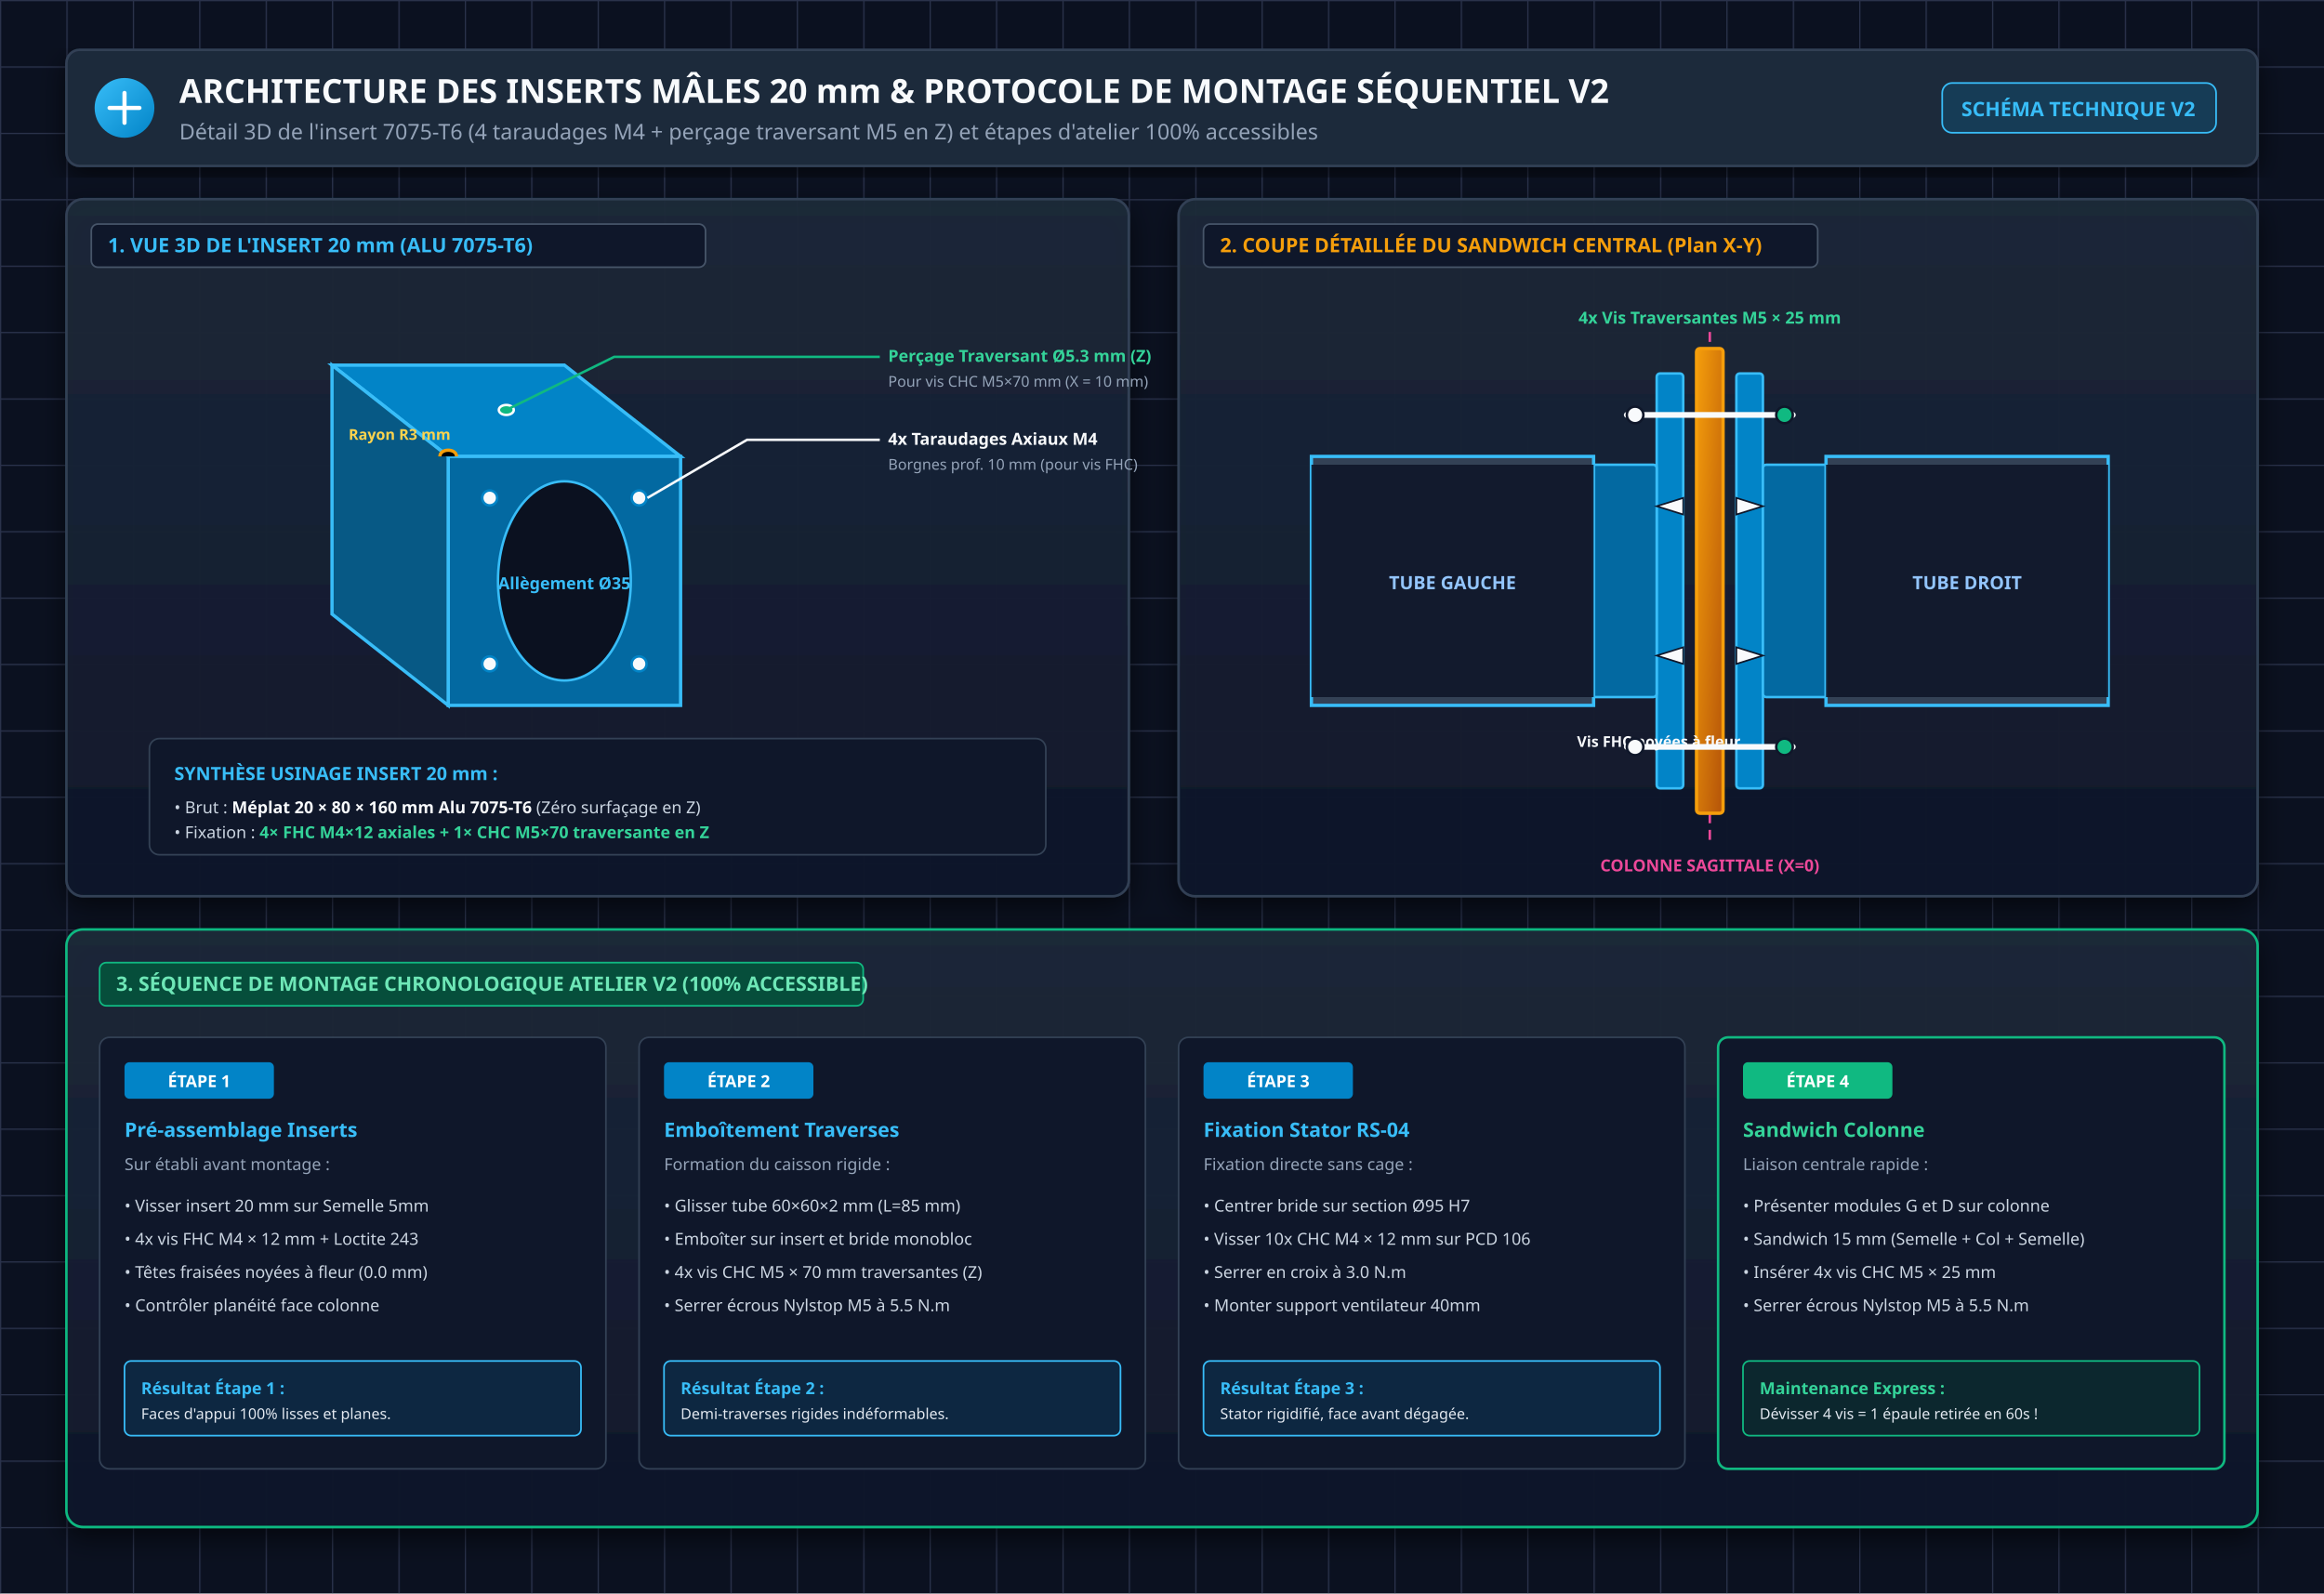
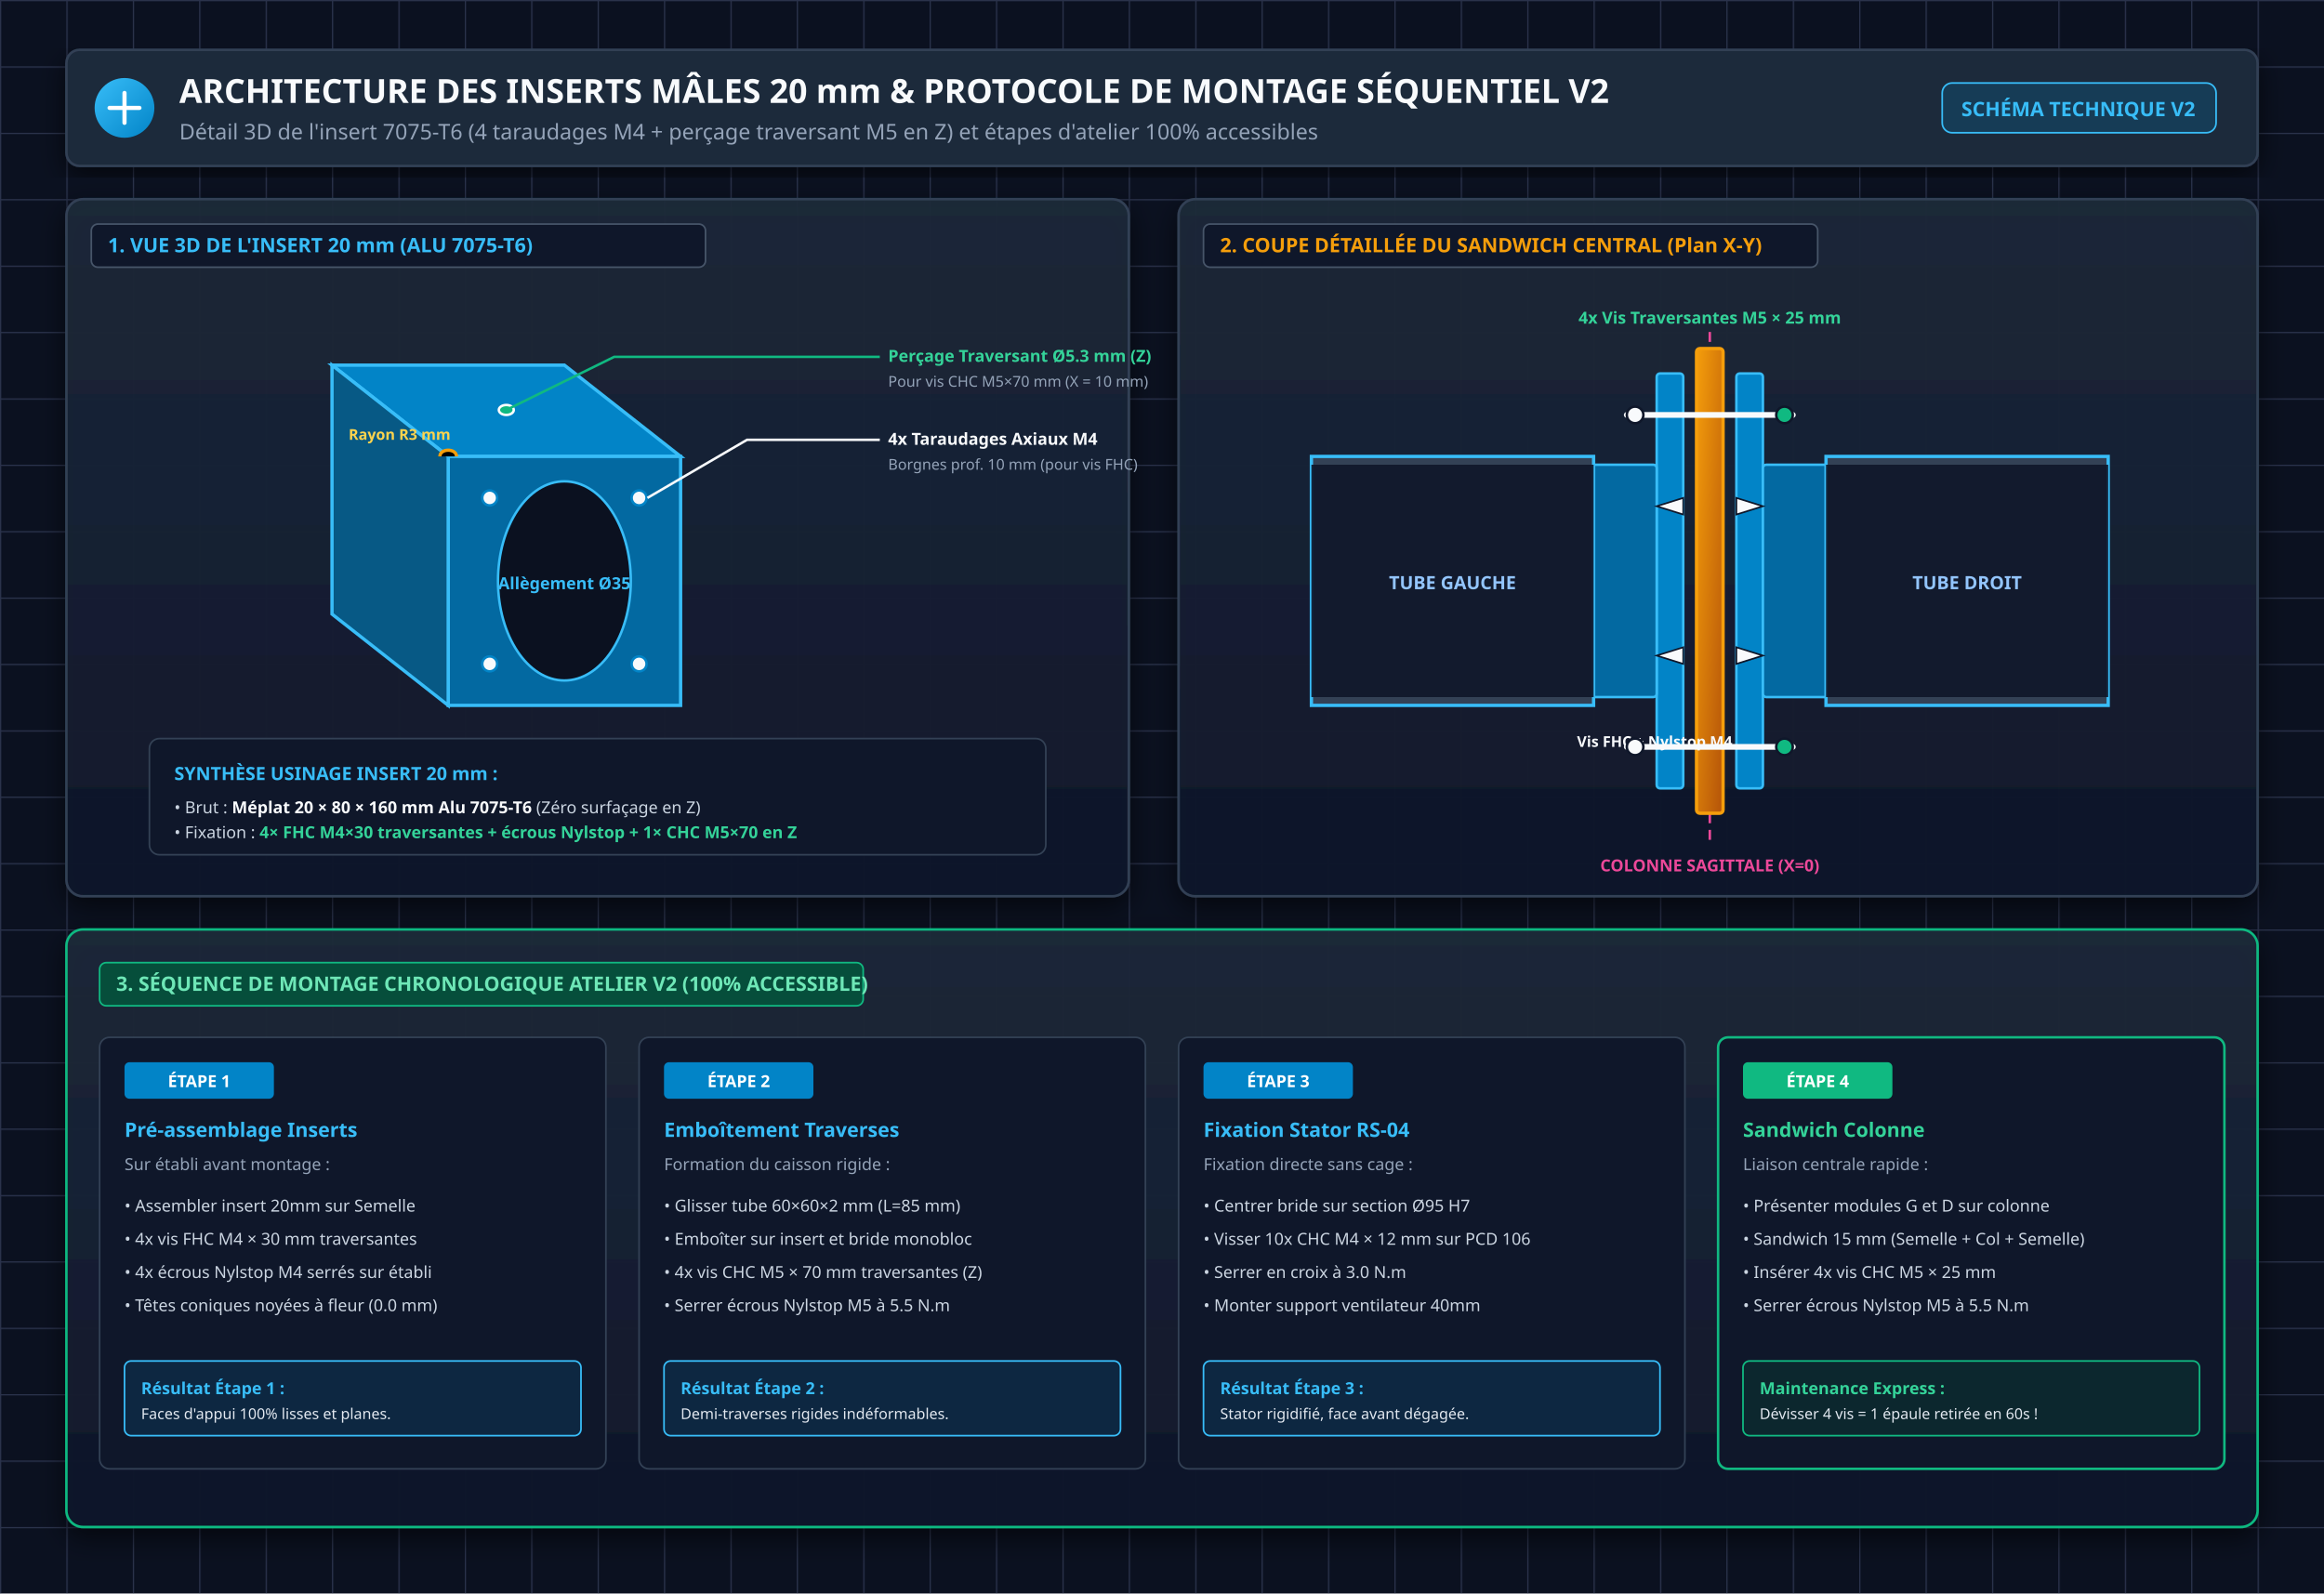
<svg xmlns="http://www.w3.org/2000/svg" viewBox="0 0 1400 960" width="100%" height="100%">
  <defs>
    <pattern id="grid-pattern-taraud" width="40" height="40" patternUnits="userSpaceOnUse">
      <path d="M 40 0 L 0 0 0 40" fill="none" stroke="#1e293b" stroke-width="1" />
      <path d="M 200 0 L 0 0 0 200" fill="none" stroke="#2a324b" stroke-width="1.5" />
    </pattern>
    <linearGradient id="grad-sky-t" x1="0%" y1="0%" x2="100%" y2="100%">
      <stop offset="0%" stop-color="#38bdf8" />
      <stop offset="100%" stop-color="#0284c7" />
    </linearGradient>
    <linearGradient id="grad-amber-t" x1="0%" y1="0%" x2="100%" y2="100%">
      <stop offset="0%" stop-color="#f59e0b" />
      <stop offset="100%" stop-color="#b45309" />
    </linearGradient>
    <linearGradient id="grad-emerald-t" x1="0%" y1="0%" x2="100%" y2="100%">
      <stop offset="0%" stop-color="#10b981" />
      <stop offset="100%" stop-color="#047857" />
    </linearGradient>
    <linearGradient id="grad-card-t" x1="0%" y1="0%" x2="0%" y2="100%">
      <stop offset="0%" stop-color="#1e293b" stop-opacity="0.95" />
      <stop offset="100%" stop-color="#0f172a" stop-opacity="0.95" />
    </linearGradient>
    <filter id="drop-shadow-taraud" x="-10%" y="-10%" width="120%" height="120%">
      <feDropShadow dx="0" dy="6" stdDeviation="8" flood-color="#000000" flood-opacity="0.6" />
    </filter>
  </defs>
  <rect width="1400" height="960" fill="#0b1120" />
  <rect width="1400" height="960" fill="url(#grid-pattern-taraud)" />
  <g transform="translate(40, 30)">
    <rect width="1320" height="70" rx="8" fill="#1e293b" stroke="#334155" stroke-width="1.5" filter="url(#drop-shadow-taraud)" />
    <circle cx="35" cy="35" r="18" fill="url(#grad-sky-t)" />
    <path d="M 26 35 L 44 35 M 35 26 L 35 44" stroke="#ffffff" stroke-width="2.5" stroke-linecap="round" />
    <text x="68" y="32" font-family="'Segoe UI', sans-serif" font-size="20" font-weight="700" fill="#f8fafc">
      ARCHITECTURE DES INSERTS MÂLES 20 mm &amp; PROTOCOLE DE MONTAGE SÉQUENTIEL V2
    </text>
    <text x="68" y="54" font-family="'Segoe UI', sans-serif" font-size="13" font-weight="500" fill="#94a3b8">
      Détail 3D de l'insert 7075-T6 (4 taraudages M4 + perçage traversant M5 en Z) et étapes d'atelier 100% accessibles
    </text>
    <rect x="1130" y="20" width="165" height="30" rx="6" fill="#0284c7" fill-opacity="0.2" stroke="#38bdf8" stroke-width="1" />
    <text x="1212" y="40" text-anchor="middle" font-family="'Segoe UI', sans-serif" font-size="12" font-weight="700" fill="#38bdf8">
      SCHÉMA TECHNIQUE V2
    </text>
  </g>
  <g transform="translate(40, 120)">
    <rect width="640" height="420" rx="10" fill="url(#grad-card-t)" stroke="#334155" stroke-width="1.5" filter="url(#drop-shadow-taraud)" />
    <rect x="15" y="15" width="370" height="26" rx="4" fill="#0f172a" stroke="#475569" stroke-width="1" />
    <text x="25" y="32" font-family="'Segoe UI', sans-serif" font-size="12" font-weight="700" fill="#38bdf8">
      1. VUE 3D DE L'INSERT 20 mm (ALU 7075-T6)
    </text>
    <g transform="translate(40, 60)">
      <polygon points="120,40 260,40 330,95 190,95" fill="#0284c7" stroke="#38bdf8" stroke-width="2" />
      <polygon points="190,95 330,95 330,245 190,245" fill="#0369a1" stroke="#38bdf8" stroke-width="2" />
      <polygon points="120,40 190,95 190,245 120,190" fill="#075985" stroke="#38bdf8" stroke-width="2" />
      <ellipse cx="260" cy="170" rx="40" ry="60" fill="#0b1120" stroke="#38bdf8" stroke-width="1.5" />
      <text x="260" y="175" text-anchor="middle" font-family="'Segoe UI', sans-serif" font-size="10" font-weight="700" fill="#38bdf8">Allègement Ø35</text>
      <path d="M 185 95 C 185 90, 195 90, 195 95" stroke="#f59e0b" stroke-width="2" />
      <text x="130" y="85" font-family="'Segoe UI', sans-serif" font-size="9" font-weight="700" fill="#fcd34d">Rayon R3 mm</text>
      <circle cx="215" cy="120" r="4.5" fill="#f8fafc" stroke="#0284c7" stroke-width="1.5" />
      <circle cx="305" cy="120" r="4.5" fill="#f8fafc" stroke="#0284c7" stroke-width="1.5" />
      <circle cx="215" cy="220" r="4.5" fill="#f8fafc" stroke="#0284c7" stroke-width="1.5" />
      <circle cx="305" cy="220" r="4.5" fill="#f8fafc" stroke="#0284c7" stroke-width="1.5" />
      <path d="M 310 120 L 370 85 L 450 85" fill="none" stroke="#f8fafc" stroke-width="1.5" />
      <text x="455" y="88" font-family="'Segoe UI', sans-serif" font-size="10" font-weight="700" fill="#f8fafc">4x Taraudages Axiaux M4</text>
      <text x="455" y="103" font-family="'Segoe UI', sans-serif" font-size="9" fill="#94a3b8">Borgnes prof. 10 mm (pour vis FHC)</text>
      <ellipse cx="225" cy="67" rx="4.5" ry="3" fill="#10b981" stroke="#ffffff" stroke-width="1.5" />
      <path d="M 225 67 L 290 35 L 450 35" fill="none" stroke="#10b981" stroke-width="1.5" />
      <text x="455" y="38" font-family="'Segoe UI', sans-serif" font-size="10" font-weight="700" fill="#34d399">Perçage Traversant Ø5.3 mm (Z)</text>
      <text x="455" y="53" font-family="'Segoe UI', sans-serif" font-size="9" fill="#94a3b8">Pour vis CHC M5×70 mm (X = 10 mm)</text>
      <g transform="translate(10, 265)">
        <rect width="540" height="70" rx="6" fill="#0f172a" stroke="#334155" stroke-width="1" />
        <text x="15" y="25" font-family="'Segoe UI', sans-serif" font-size="11" font-weight="700" fill="#38bdf8">SYNTHÈSE USINAGE INSERT 20 mm :</text>
        <text x="15" y="45" font-family="'Segoe UI', sans-serif" font-size="10" fill="#cbd5e1">• Brut : <tspan font-weight="700" fill="#f8fafc">Méplat 20 × 80 × 160 mm Alu 7075-T6</tspan> (Zéro surfaçage en Z)</text>
-         <text x="15" y="60" font-family="'Segoe UI', sans-serif" font-size="10" fill="#cbd5e1">• Fixation : <tspan font-weight="700" fill="#34d399">4× FHC M4×12 axiales + 1× CHC M5×70 traversante en Z</tspan>
+         <text x="15" y="60" font-family="'Segoe UI', sans-serif" font-size="10" fill="#cbd5e1">• Fixation : <tspan font-weight="700" fill="#34d399">4× FHC M4×30 traversantes + écrous Nylstop + 1× CHC M5×70 en Z</tspan>
        </text>
      </g>
    </g>
  </g>
  <g transform="translate(710, 120)">
    <rect width="650" height="420" rx="10" fill="url(#grad-card-t)" stroke="#334155" stroke-width="1.5" filter="url(#drop-shadow-taraud)" />
    <rect x="15" y="15" width="370" height="26" rx="4" fill="#0f172a" stroke="#475569" stroke-width="1" />
    <text x="25" y="32" font-family="'Segoe UI', sans-serif" font-size="12" font-weight="700" fill="#f59e0b">
      2. COUPE DÉTAILLÉE DU SANDWICH CENTRAL (Plan X-Y)
    </text>
    <g transform="translate(30, 60)">
      <line x1="290" y1="20" x2="290" y2="330" stroke="#ec4899" stroke-width="1.5" stroke-dasharray="6,4" />
      <text x="290" y="345" text-anchor="middle" font-family="'Segoe UI', sans-serif" font-size="10" font-weight="700" fill="#ec4899">COLONNE SAGITTALE (X=0)</text>
      <rect x="282" y="30" width="16" height="280" rx="2" fill="url(#grad-amber-t)" stroke="#f59e0b" stroke-width="2" />
      <rect x="258" y="45" width="16" height="250" rx="2" fill="#0284c7" stroke="#38bdf8" stroke-width="1.5" />
      <rect x="208" y="100" width="50" height="140" rx="2" fill="#0369a1" stroke="#38bdf8" stroke-width="1.5" />
      <rect x="50" y="95" width="170" height="150" fill="#334155" stroke="#38bdf8" stroke-width="2" />
      <rect x="50" y="100" width="170" height="140" fill="#0f172a" fill-opacity="0.9" />
      <text x="135" y="175" text-anchor="middle" font-family="'Segoe UI', sans-serif" font-size="11" font-weight="700" fill="#93c5fd">TUBE GAUCHE</text>
      <rect x="306" y="45" width="16" height="250" rx="2" fill="#0284c7" stroke="#38bdf8" stroke-width="1.5" />
      <rect x="322" y="100" width="50" height="140" rx="2" fill="#0369a1" stroke="#38bdf8" stroke-width="1.5" />
      <rect x="360" y="95" width="170" height="150" fill="#334155" stroke="#38bdf8" stroke-width="2" />
      <rect x="360" y="100" width="170" height="140" fill="#0f172a" fill-opacity="0.9" />
      <text x="445" y="175" text-anchor="middle" font-family="'Segoe UI', sans-serif" font-size="11" font-weight="700" fill="#93c5fd">TUBE DROIT</text>
      <polygon points="258,125 274,120 274,130" fill="#f8fafc" stroke="#0f172a" />
      <polygon points="258,215 274,210 274,220" fill="#f8fafc" stroke="#0f172a" />
      <polygon points="322,125 306,120 306,130" fill="#f8fafc" stroke="#0f172a" />
      <polygon points="322,215 306,210 306,220" fill="#f8fafc" stroke="#0f172a" />
-       <text x="210" y="270" font-family="'Segoe UI', sans-serif" font-size="9" font-weight="700" fill="#f8fafc">Vis FHC noyées à fleur</text>
+       <text x="210" y="270" font-family="'Segoe UI', sans-serif" font-size="9" font-weight="700" fill="#f8fafc">Vis FHC + Nylstop M4</text>
      <line x1="240" y1="70" x2="340" y2="70" stroke="#f8fafc" stroke-width="3.5" stroke-linecap="round" />
      <circle cx="245" cy="70" r="5" fill="#f8fafc" stroke="#0f172a" stroke-width="1.5" />
      <circle cx="335" cy="70" r="5" fill="#10b981" stroke="#0f172a" stroke-width="1.5" />
      <line x1="240" y1="270" x2="340" y2="270" stroke="#f8fafc" stroke-width="3.5" stroke-linecap="round" />
      <circle cx="245" cy="270" r="5" fill="#f8fafc" stroke="#0f172a" stroke-width="1.5" />
      <circle cx="335" cy="270" r="5" fill="#10b981" stroke="#0f172a" stroke-width="1.5" />
      <text x="290" y="15" text-anchor="middle" font-family="'Segoe UI', sans-serif" font-size="10" font-weight="700" fill="#34d399">4x Vis Traversantes M5 × 25 mm</text>
    </g>
  </g>
  <g transform="translate(40, 560)">
    <rect width="1320" height="360" rx="10" fill="url(#grad-card-t)" stroke="#10b981" stroke-width="1.5" filter="url(#drop-shadow-taraud)" />
    <rect x="20" y="20" width="460" height="26" rx="4" fill="#064e3b" stroke="#10b981" stroke-width="1" />
    <text x="30" y="37" font-family="'Segoe UI', sans-serif" font-size="12" font-weight="700" fill="#6ee7b7">
      3. SÉQUENCE DE MONTAGE CHRONOLOGIQUE ATELIER V2 (100% ACCESSIBLE)
    </text>
    <g transform="translate(20, 65)">
      <g transform="translate(0, 0)">
        <rect width="305" height="260" rx="6" fill="#0f172a" stroke="#334155" stroke-width="1" />
        <rect x="15" y="15" width="90" height="22" rx="3" fill="#0284c7" />
        <text x="60" y="30" text-anchor="middle" font-family="'Segoe UI', sans-serif" font-size="10" font-weight="700" fill="#ffffff">ÉTAPE 1</text>
        <text x="15" y="60" font-family="'Segoe UI', sans-serif" font-size="12" font-weight="700" fill="#38bdf8">Pré-assemblage Inserts</text>
        <text x="15" y="80" font-family="'Segoe UI', sans-serif" font-size="10" fill="#94a3b8">Sur établi avant montage :</text>
-         <text x="15" y="105" font-family="'Segoe UI', sans-serif" font-size="10" fill="#cbd5e1">• Visser insert 20 mm sur Semelle 5mm</text>
-         <text x="15" y="125" font-family="'Segoe UI', sans-serif" font-size="10" fill="#cbd5e1">• 4x vis FHC M4 × 12 mm + Loctite 243</text>
-         <text x="15" y="145" font-family="'Segoe UI', sans-serif" font-size="10" fill="#cbd5e1">• Têtes fraisées noyées à fleur (0.0 mm)</text>
-         <text x="15" y="165" font-family="'Segoe UI', sans-serif" font-size="10" fill="#cbd5e1">• Contrôler planéité face colonne</text>
+         <text x="15" y="105" font-family="'Segoe UI', sans-serif" font-size="10" fill="#cbd5e1">• Assembler insert 20mm sur Semelle</text>
+         <text x="15" y="125" font-family="'Segoe UI', sans-serif" font-size="10" fill="#cbd5e1">• 4x vis FHC M4 × 30 mm traversantes</text>
+         <text x="15" y="145" font-family="'Segoe UI', sans-serif" font-size="10" fill="#cbd5e1">• 4x écrous Nylstop M4 serrés sur établi</text>
+         <text x="15" y="165" font-family="'Segoe UI', sans-serif" font-size="10" fill="#cbd5e1">• Têtes coniques noyées à fleur (0.0 mm)</text>
        <rect x="15" y="195" width="275" height="45" rx="4" fill="#0284c7" fill-opacity="0.15" stroke="#38bdf8" stroke-width="1" />
        <text x="25" y="215" font-family="'Segoe UI', sans-serif" font-size="10" font-weight="700" fill="#38bdf8">Résultat Étape 1 :</text>
        <text x="25" y="230" font-family="'Segoe UI', sans-serif" font-size="9" fill="#e2e8f0">Faces d'appui 100% lisses et planes.</text>
      </g>
      <g transform="translate(325, 0)">
        <rect width="305" height="260" rx="6" fill="#0f172a" stroke="#334155" stroke-width="1" />
        <rect x="15" y="15" width="90" height="22" rx="3" fill="#0284c7" />
        <text x="60" y="30" text-anchor="middle" font-family="'Segoe UI', sans-serif" font-size="10" font-weight="700" fill="#ffffff">ÉTAPE 2</text>
        <text x="15" y="60" font-family="'Segoe UI', sans-serif" font-size="12" font-weight="700" fill="#38bdf8">Emboîtement Traverses</text>
        <text x="15" y="80" font-family="'Segoe UI', sans-serif" font-size="10" fill="#94a3b8">Formation du caisson rigide :</text>
        <text x="15" y="105" font-family="'Segoe UI', sans-serif" font-size="10" fill="#cbd5e1">• Glisser tube 60×60×2 mm (L=85 mm)</text>
        <text x="15" y="125" font-family="'Segoe UI', sans-serif" font-size="10" fill="#cbd5e1">• Emboîter sur insert et bride monobloc</text>
        <text x="15" y="145" font-family="'Segoe UI', sans-serif" font-size="10" fill="#cbd5e1">• 4x vis CHC M5 × 70 mm traversantes (Z)</text>
        <text x="15" y="165" font-family="'Segoe UI', sans-serif" font-size="10" fill="#cbd5e1">• Serrer écrous Nylstop M5 à 5.5 N.m</text>
        <rect x="15" y="195" width="275" height="45" rx="4" fill="#0284c7" fill-opacity="0.15" stroke="#38bdf8" stroke-width="1" />
        <text x="25" y="215" font-family="'Segoe UI', sans-serif" font-size="10" font-weight="700" fill="#38bdf8">Résultat Étape 2 :</text>
        <text x="25" y="230" font-family="'Segoe UI', sans-serif" font-size="9" fill="#e2e8f0">Demi-traverses rigides indéformables.</text>
      </g>
      <g transform="translate(650, 0)">
        <rect width="305" height="260" rx="6" fill="#0f172a" stroke="#334155" stroke-width="1" />
        <rect x="15" y="15" width="90" height="22" rx="3" fill="#0284c7" />
        <text x="60" y="30" text-anchor="middle" font-family="'Segoe UI', sans-serif" font-size="10" font-weight="700" fill="#ffffff">ÉTAPE 3</text>
        <text x="15" y="60" font-family="'Segoe UI', sans-serif" font-size="12" font-weight="700" fill="#38bdf8">Fixation Stator RS-04</text>
        <text x="15" y="80" font-family="'Segoe UI', sans-serif" font-size="10" fill="#94a3b8">Fixation directe sans cage :</text>
        <text x="15" y="105" font-family="'Segoe UI', sans-serif" font-size="10" fill="#cbd5e1">• Centrer bride sur section Ø95 H7</text>
        <text x="15" y="125" font-family="'Segoe UI', sans-serif" font-size="10" fill="#cbd5e1">• Visser 10x CHC M4 × 12 mm sur PCD 106</text>
        <text x="15" y="145" font-family="'Segoe UI', sans-serif" font-size="10" fill="#cbd5e1">• Serrer en croix à 3.0 N.m</text>
        <text x="15" y="165" font-family="'Segoe UI', sans-serif" font-size="10" fill="#cbd5e1">• Monter support ventilateur 40mm</text>
        <rect x="15" y="195" width="275" height="45" rx="4" fill="#0284c7" fill-opacity="0.15" stroke="#38bdf8" stroke-width="1" />
        <text x="25" y="215" font-family="'Segoe UI', sans-serif" font-size="10" font-weight="700" fill="#38bdf8">Résultat Étape 3 :</text>
        <text x="25" y="230" font-family="'Segoe UI', sans-serif" font-size="9" fill="#e2e8f0">Stator rigidifié, face avant dégagée.</text>
      </g>
      <g transform="translate(975, 0)">
        <rect width="305" height="260" rx="6" fill="#0f172a" stroke="#10b981" stroke-width="1.5" />
        <rect x="15" y="15" width="90" height="22" rx="3" fill="#10b981" />
        <text x="60" y="30" text-anchor="middle" font-family="'Segoe UI', sans-serif" font-size="10" font-weight="700" fill="#ffffff">ÉTAPE 4</text>
        <text x="15" y="60" font-family="'Segoe UI', sans-serif" font-size="12" font-weight="700" fill="#34d399">Sandwich Colonne</text>
        <text x="15" y="80" font-family="'Segoe UI', sans-serif" font-size="10" fill="#94a3b8">Liaison centrale rapide :</text>
        <text x="15" y="105" font-family="'Segoe UI', sans-serif" font-size="10" fill="#cbd5e1">• Présenter modules G et D sur colonne</text>
        <text x="15" y="125" font-family="'Segoe UI', sans-serif" font-size="10" fill="#cbd5e1">• Sandwich 15 mm (Semelle + Col + Semelle)</text>
        <text x="15" y="145" font-family="'Segoe UI', sans-serif" font-size="10" fill="#cbd5e1">• Insérer 4x vis CHC M5 × 25 mm</text>
        <text x="15" y="165" font-family="'Segoe UI', sans-serif" font-size="10" fill="#cbd5e1">• Serrer écrous Nylstop M5 à 5.5 N.m</text>
        <rect x="15" y="195" width="275" height="45" rx="4" fill="#064e3b" fill-opacity="0.3" stroke="#10b981" stroke-width="1" />
        <text x="25" y="215" font-family="'Segoe UI', sans-serif" font-size="10" font-weight="700" fill="#34d399">Maintenance Express :</text>
        <text x="25" y="230" font-family="'Segoe UI', sans-serif" font-size="9" fill="#e2e8f0">Dévisser 4 vis = 1 épaule retirée en 60s !</text>
      </g>
    </g>
  </g>
</svg>
